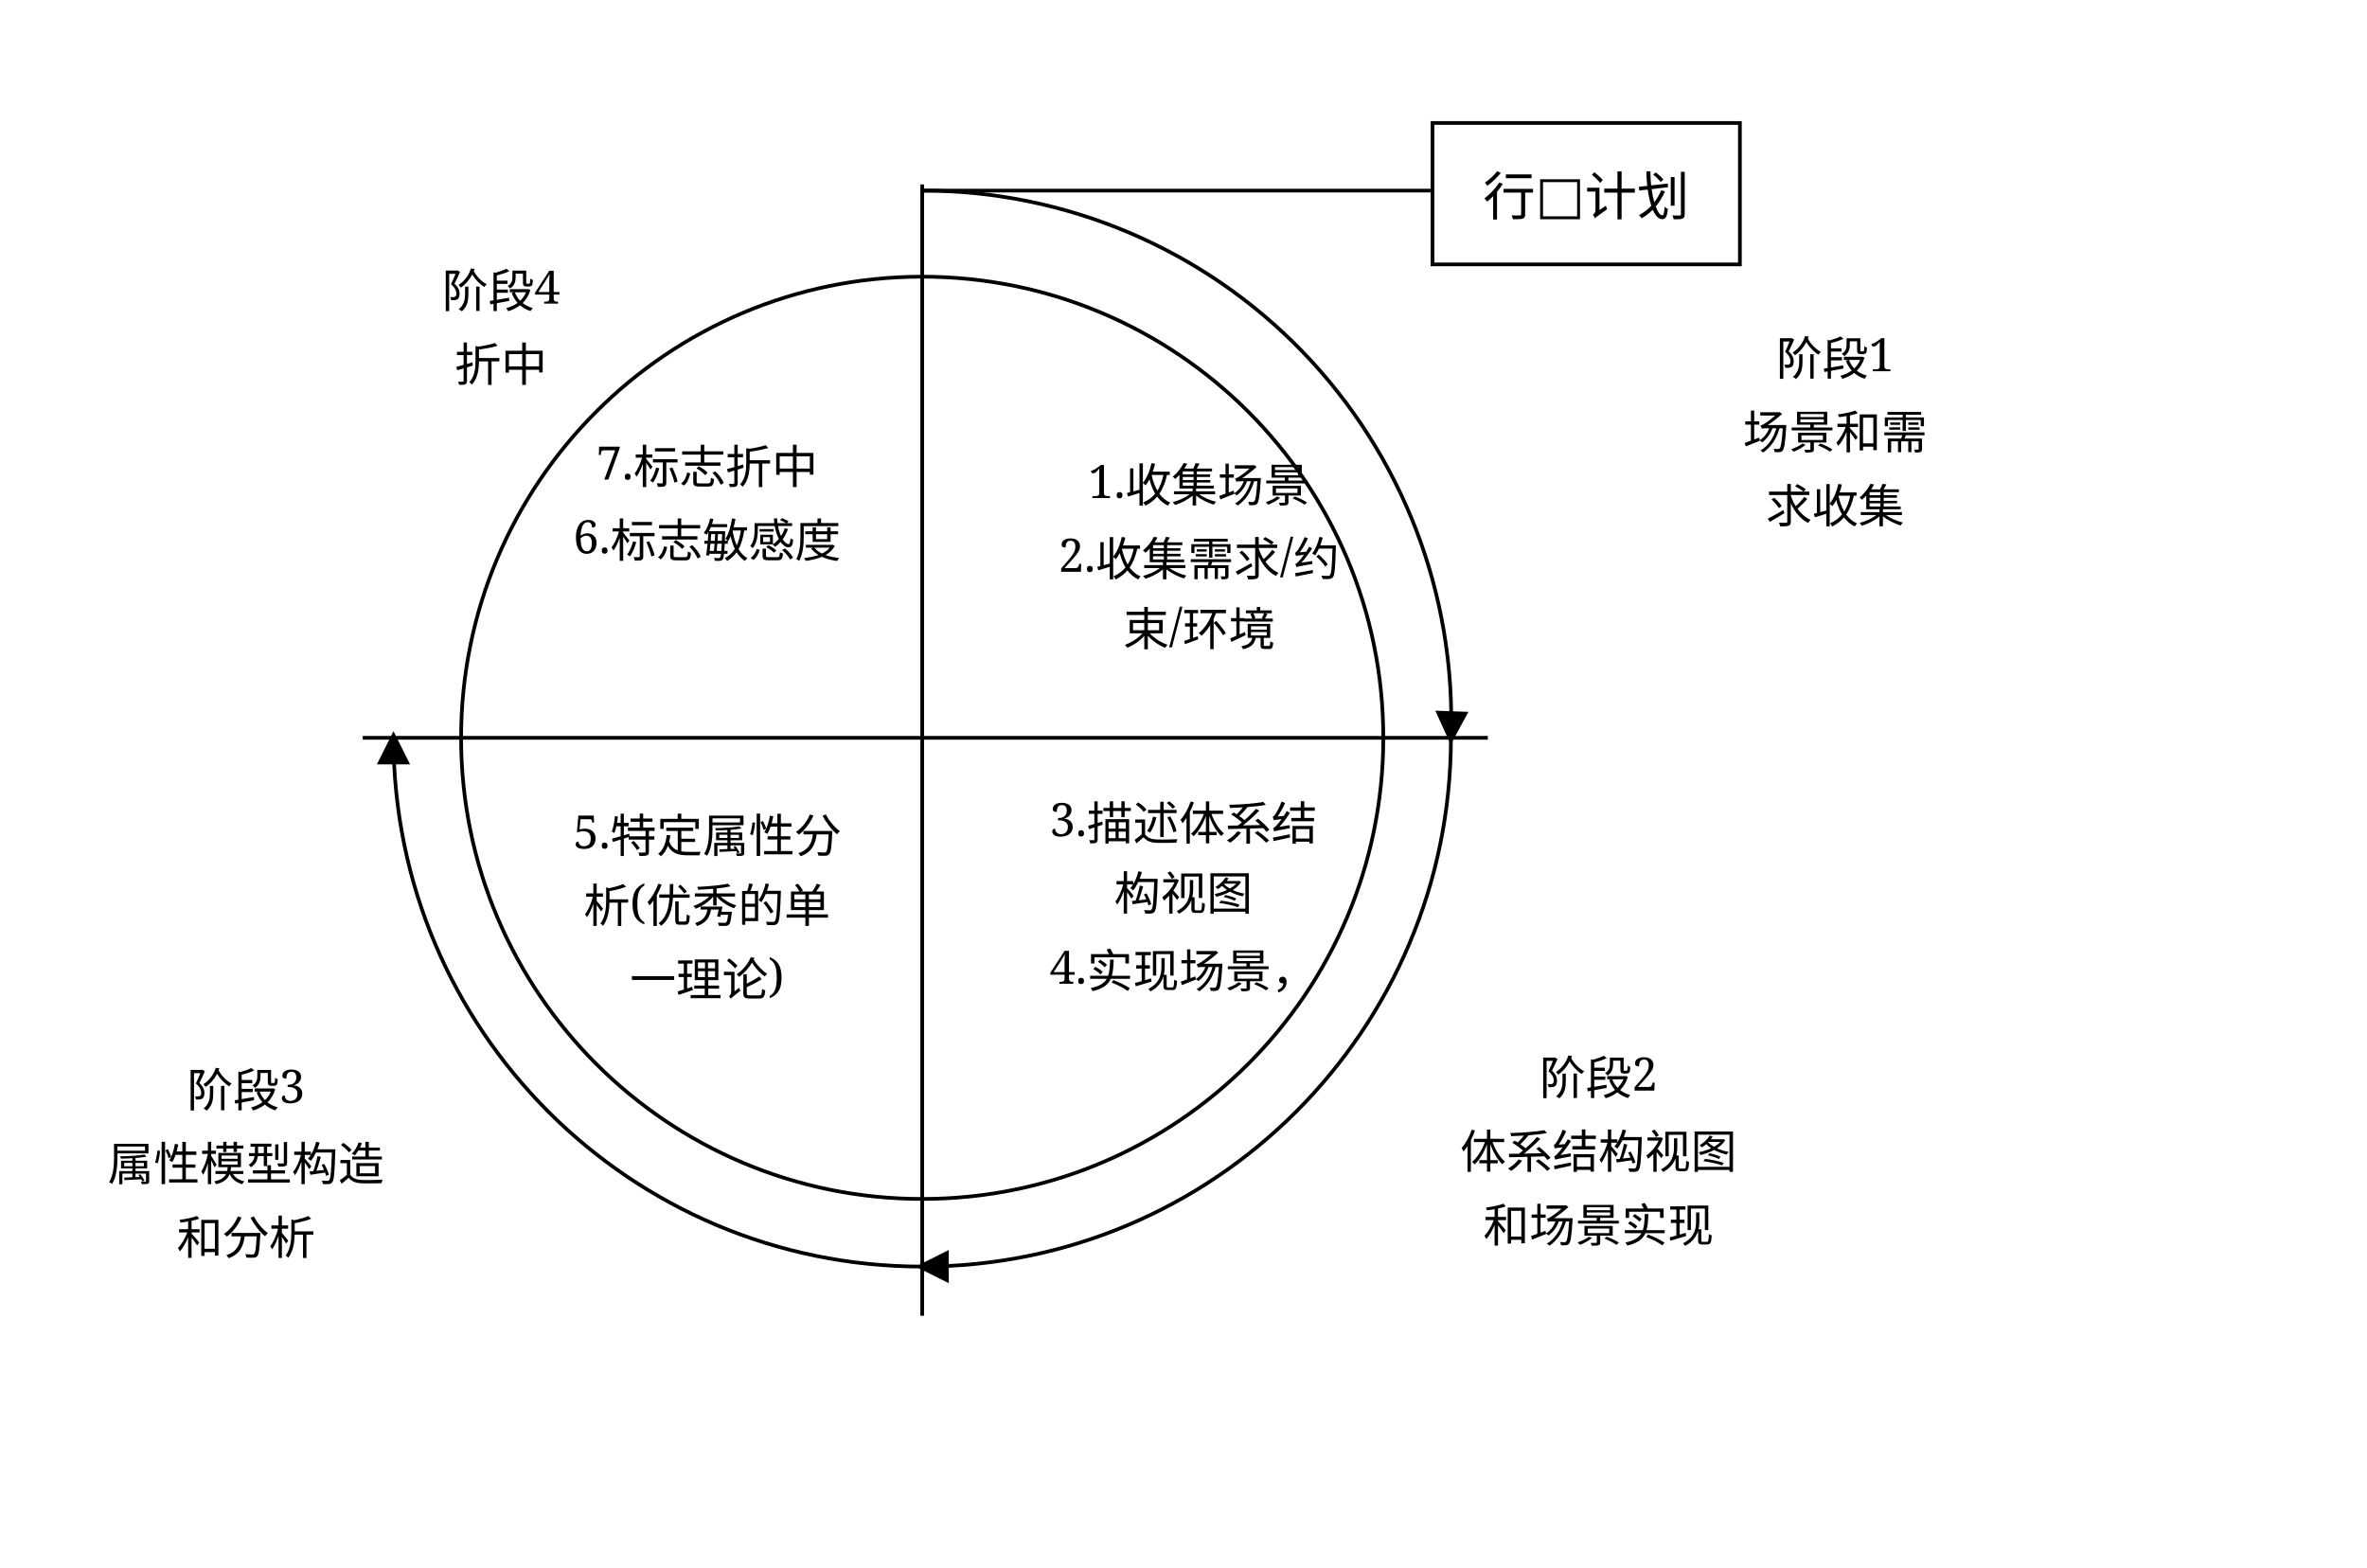
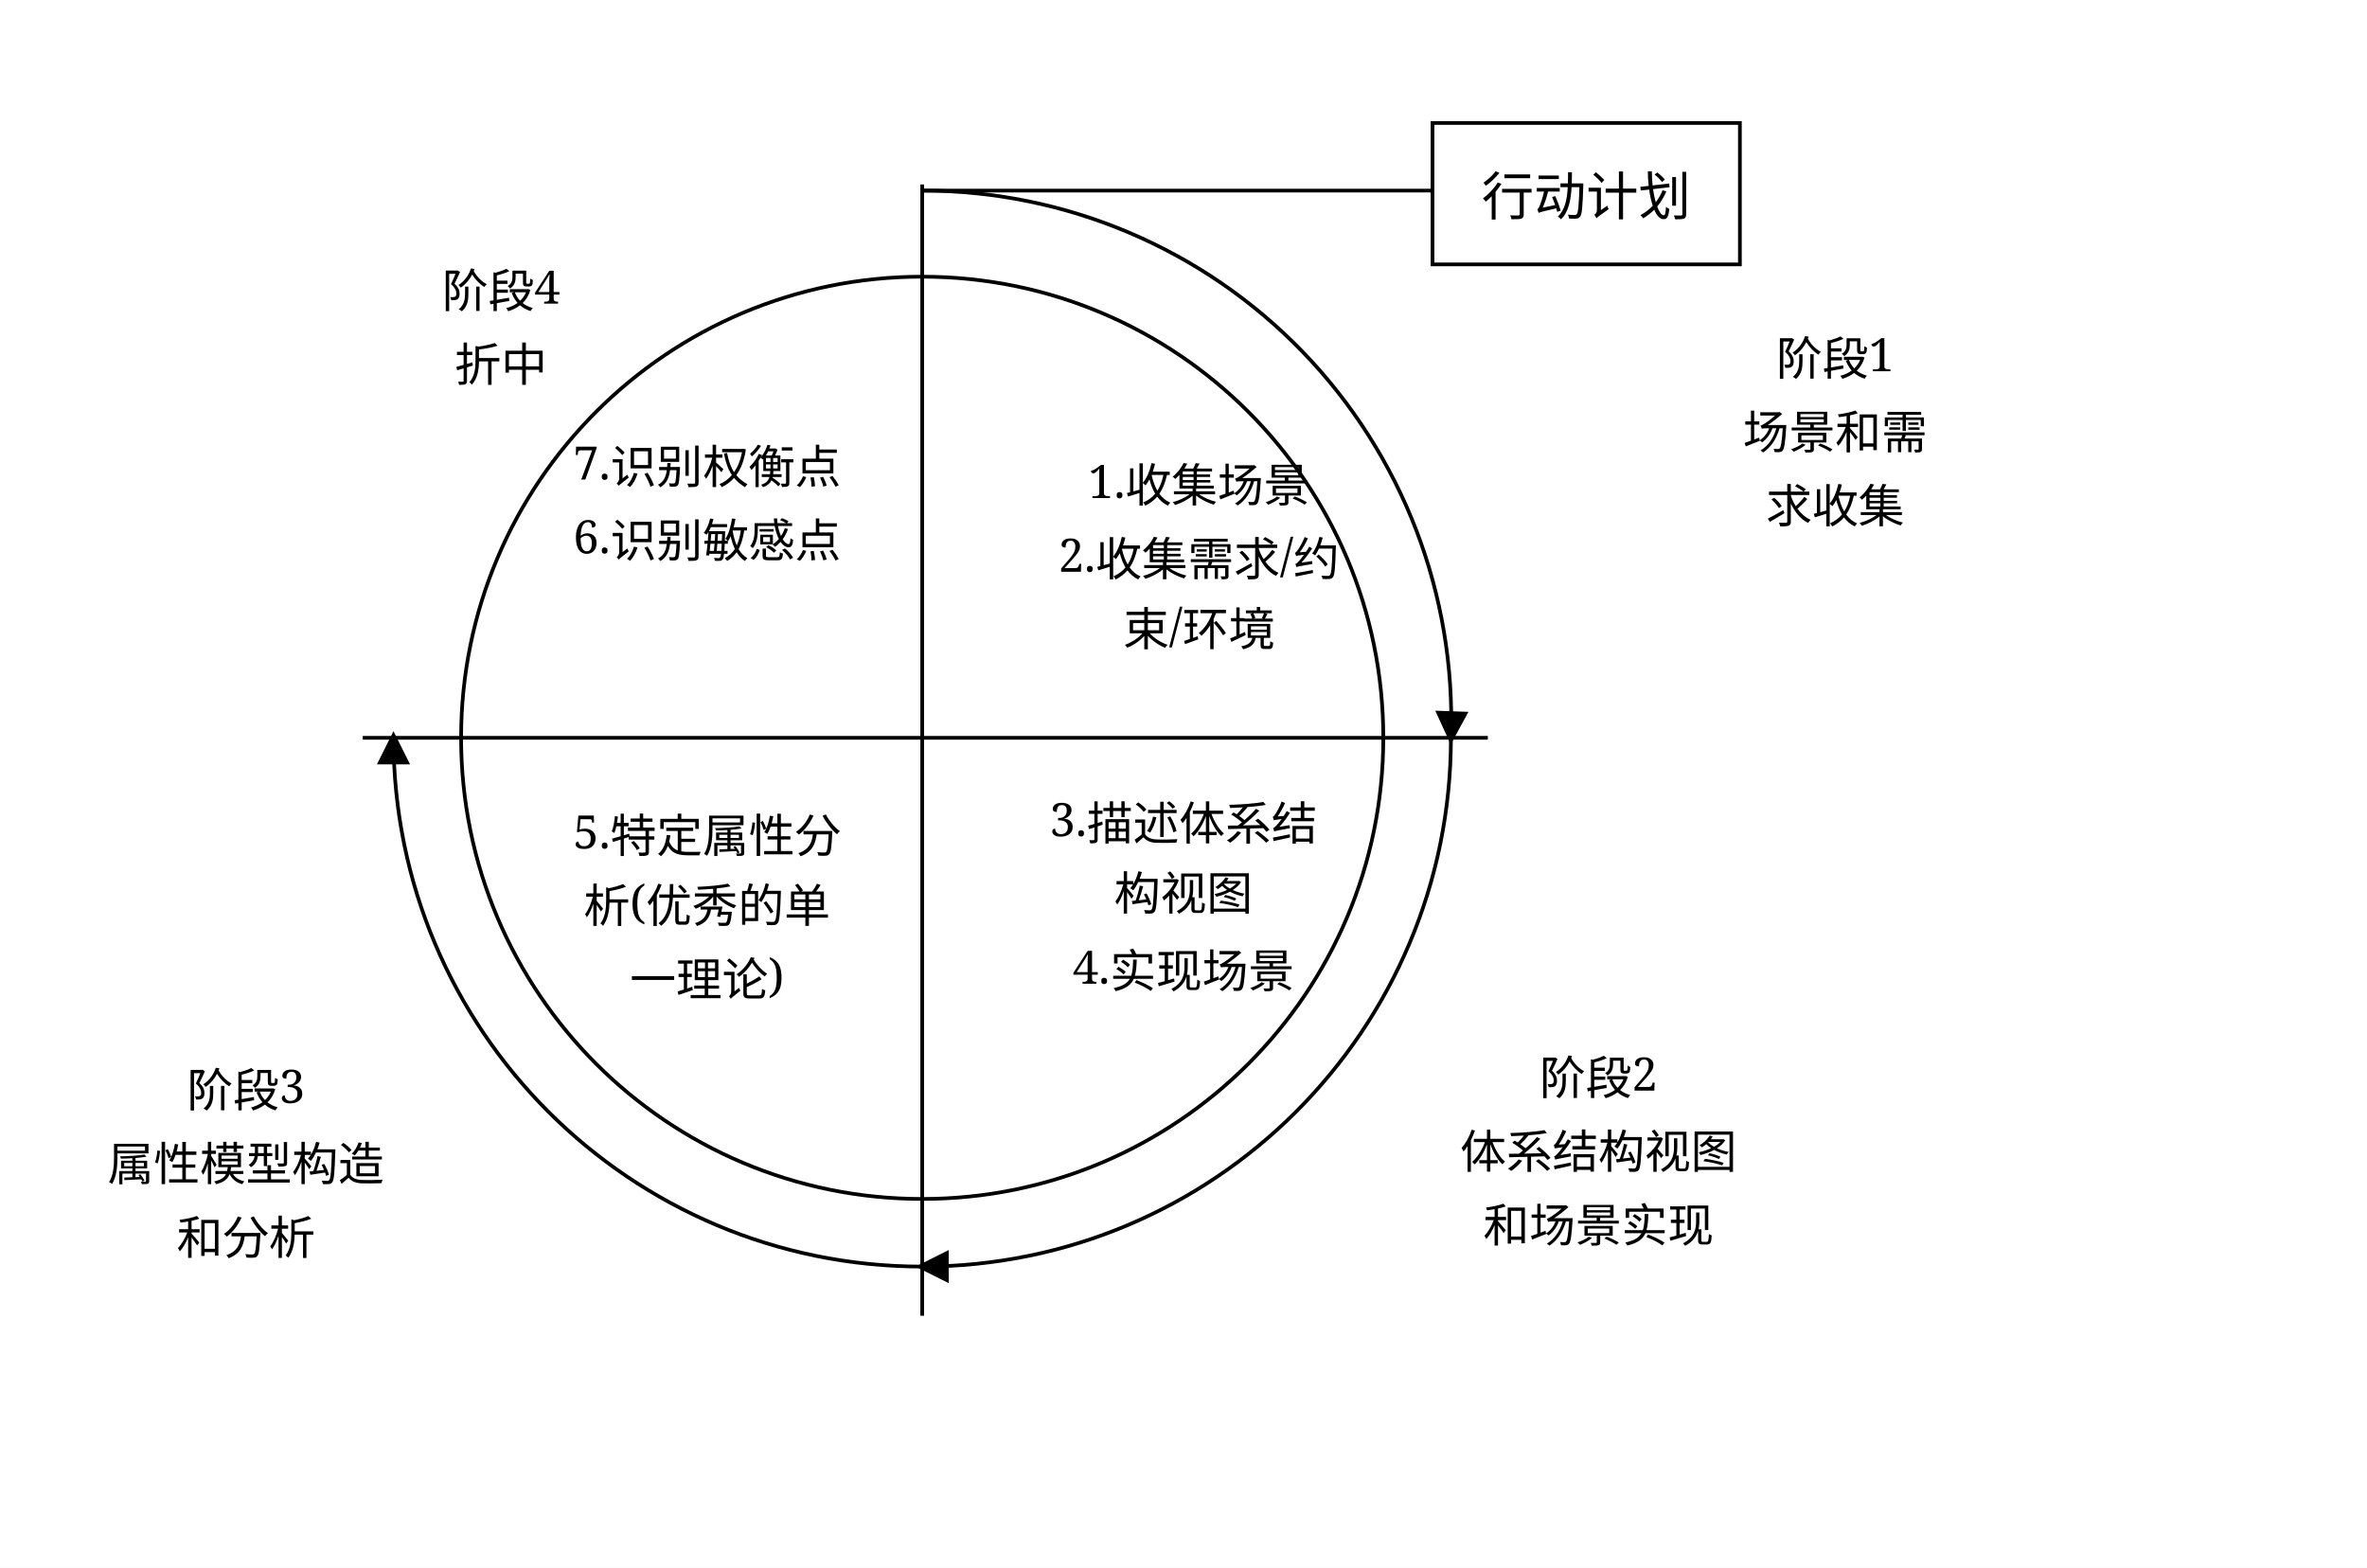
<svg xmlns="http://www.w3.org/2000/svg" width="770" height="510" viewBox="0 0 770 510">
  <rect x="0" y="0" width="770" height="510" fill="#ffffff" />
  <defs>
    <marker id="ar2" viewBox="0 0 10 10" refX="8" refY="5" markerWidth="9" markerHeight="9" orient="auto-start-reverse">
      <path d="M0,0 L10,5 L0,10 z" fill="#000" />
    </marker>
  </defs>
  <g stroke="#000" stroke-width="1.2" fill="none">
    <circle cx="300" cy="240" r="150" />
    <line x1="300" y1="60" x2="300" y2="428" />
    <line x1="118" y1="240" x2="484" y2="240" />
    <path d="M 300,62 A 172,172 0 0 1 472,240" marker-end="url(#ar2)" />
    <path d="M 472,240 A 172,172 0 0 1 300,412" marker-end="url(#ar2)" />
    <path d="M 300,412 A 172,172 0 0 1 128,240" marker-end="url(#ar2)" />
    <line x1="300" y1="62" x2="466" y2="62" />
    <rect x="466" y="40" width="100" height="46" fill="#fff" />
  </g>
  <g font-family="serif" fill="#000" text-anchor="middle">
-     <text x="516" y="70" font-size="17">行□计划</text>
+     <text x="516" y="70" font-size="17">行动计划</text>
    <text x="390" y="162" font-size="15">1.收集场景</text>
    <text x="390" y="186" font-size="15">2.收集需求/约</text>
    <text x="390" y="210" font-size="15">束/环境</text>
    <text x="385" y="272" font-size="15">3.描述体系结</text>
    <text x="385" y="296" font-size="15">构视图</text>
-     <text x="385" y="320" font-size="15">4.实现场景，</text>
+     <text x="385" y="320" font-size="15">4.实现场景</text>
    <text x="230" y="276" font-size="15">5.特定属性分</text>
    <text x="230" y="300" font-size="15">析(优秀的单</text>
    <text x="230" y="324" font-size="15">一理论)</text>
-     <text x="230" y="156" font-size="15">7.标志折中</text>
-     <text x="230" y="180" font-size="15">6.标志敏感度</text>
+     <text x="230" y="156" font-size="15">7.识别权衡点</text>
+     <text x="230" y="180" font-size="15">6.识别敏感点</text>
    <text x="163" y="100" font-size="15">阶段4</text>
    <text x="163" y="124" font-size="15">折中</text>
    <text x="597" y="122" font-size="15">阶段1</text>
    <text x="597" y="146" font-size="15">场景和需</text>
    <text x="597" y="170" font-size="15">求收集</text>
    <text x="520" y="356" font-size="15">阶段2</text>
    <text x="520" y="380" font-size="15">体系结构视图</text>
    <text x="520" y="404" font-size="15">和场景实现</text>
    <text x="80" y="360" font-size="15">阶段3</text>
    <text x="80" y="384" font-size="15">属性模型构造</text>
    <text x="80" y="408" font-size="15">和分析</text>
  </g>
</svg>
